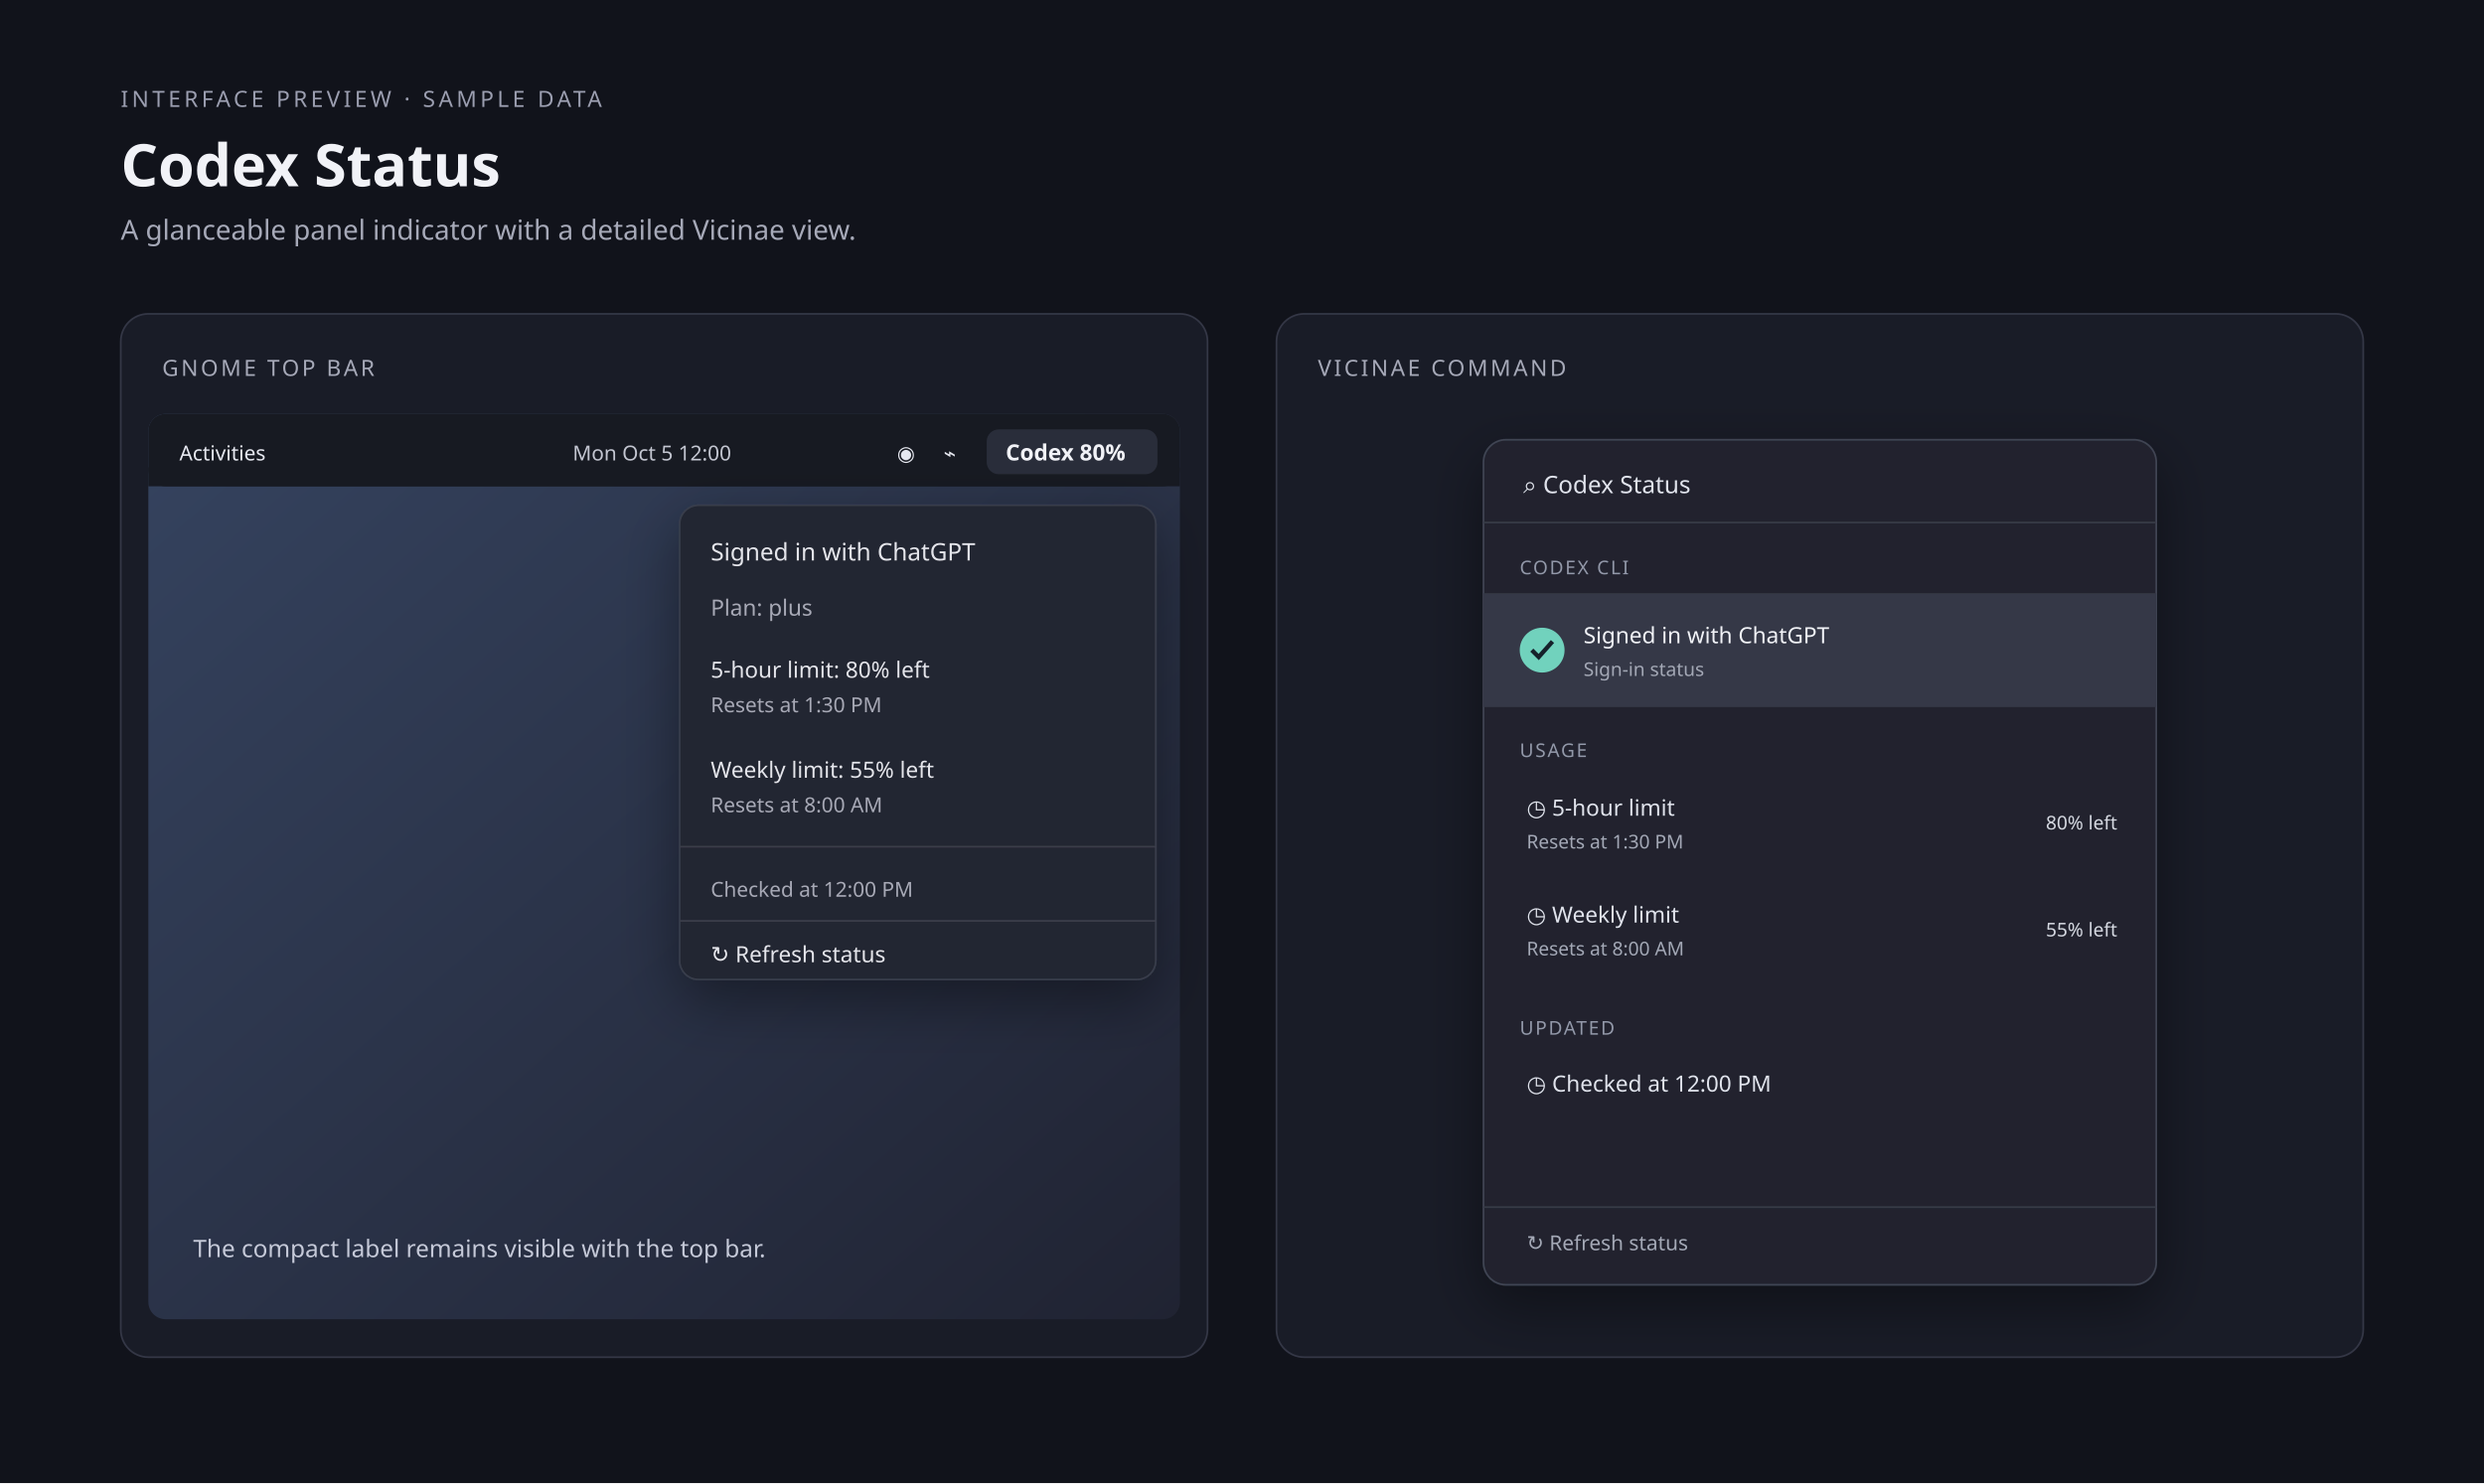
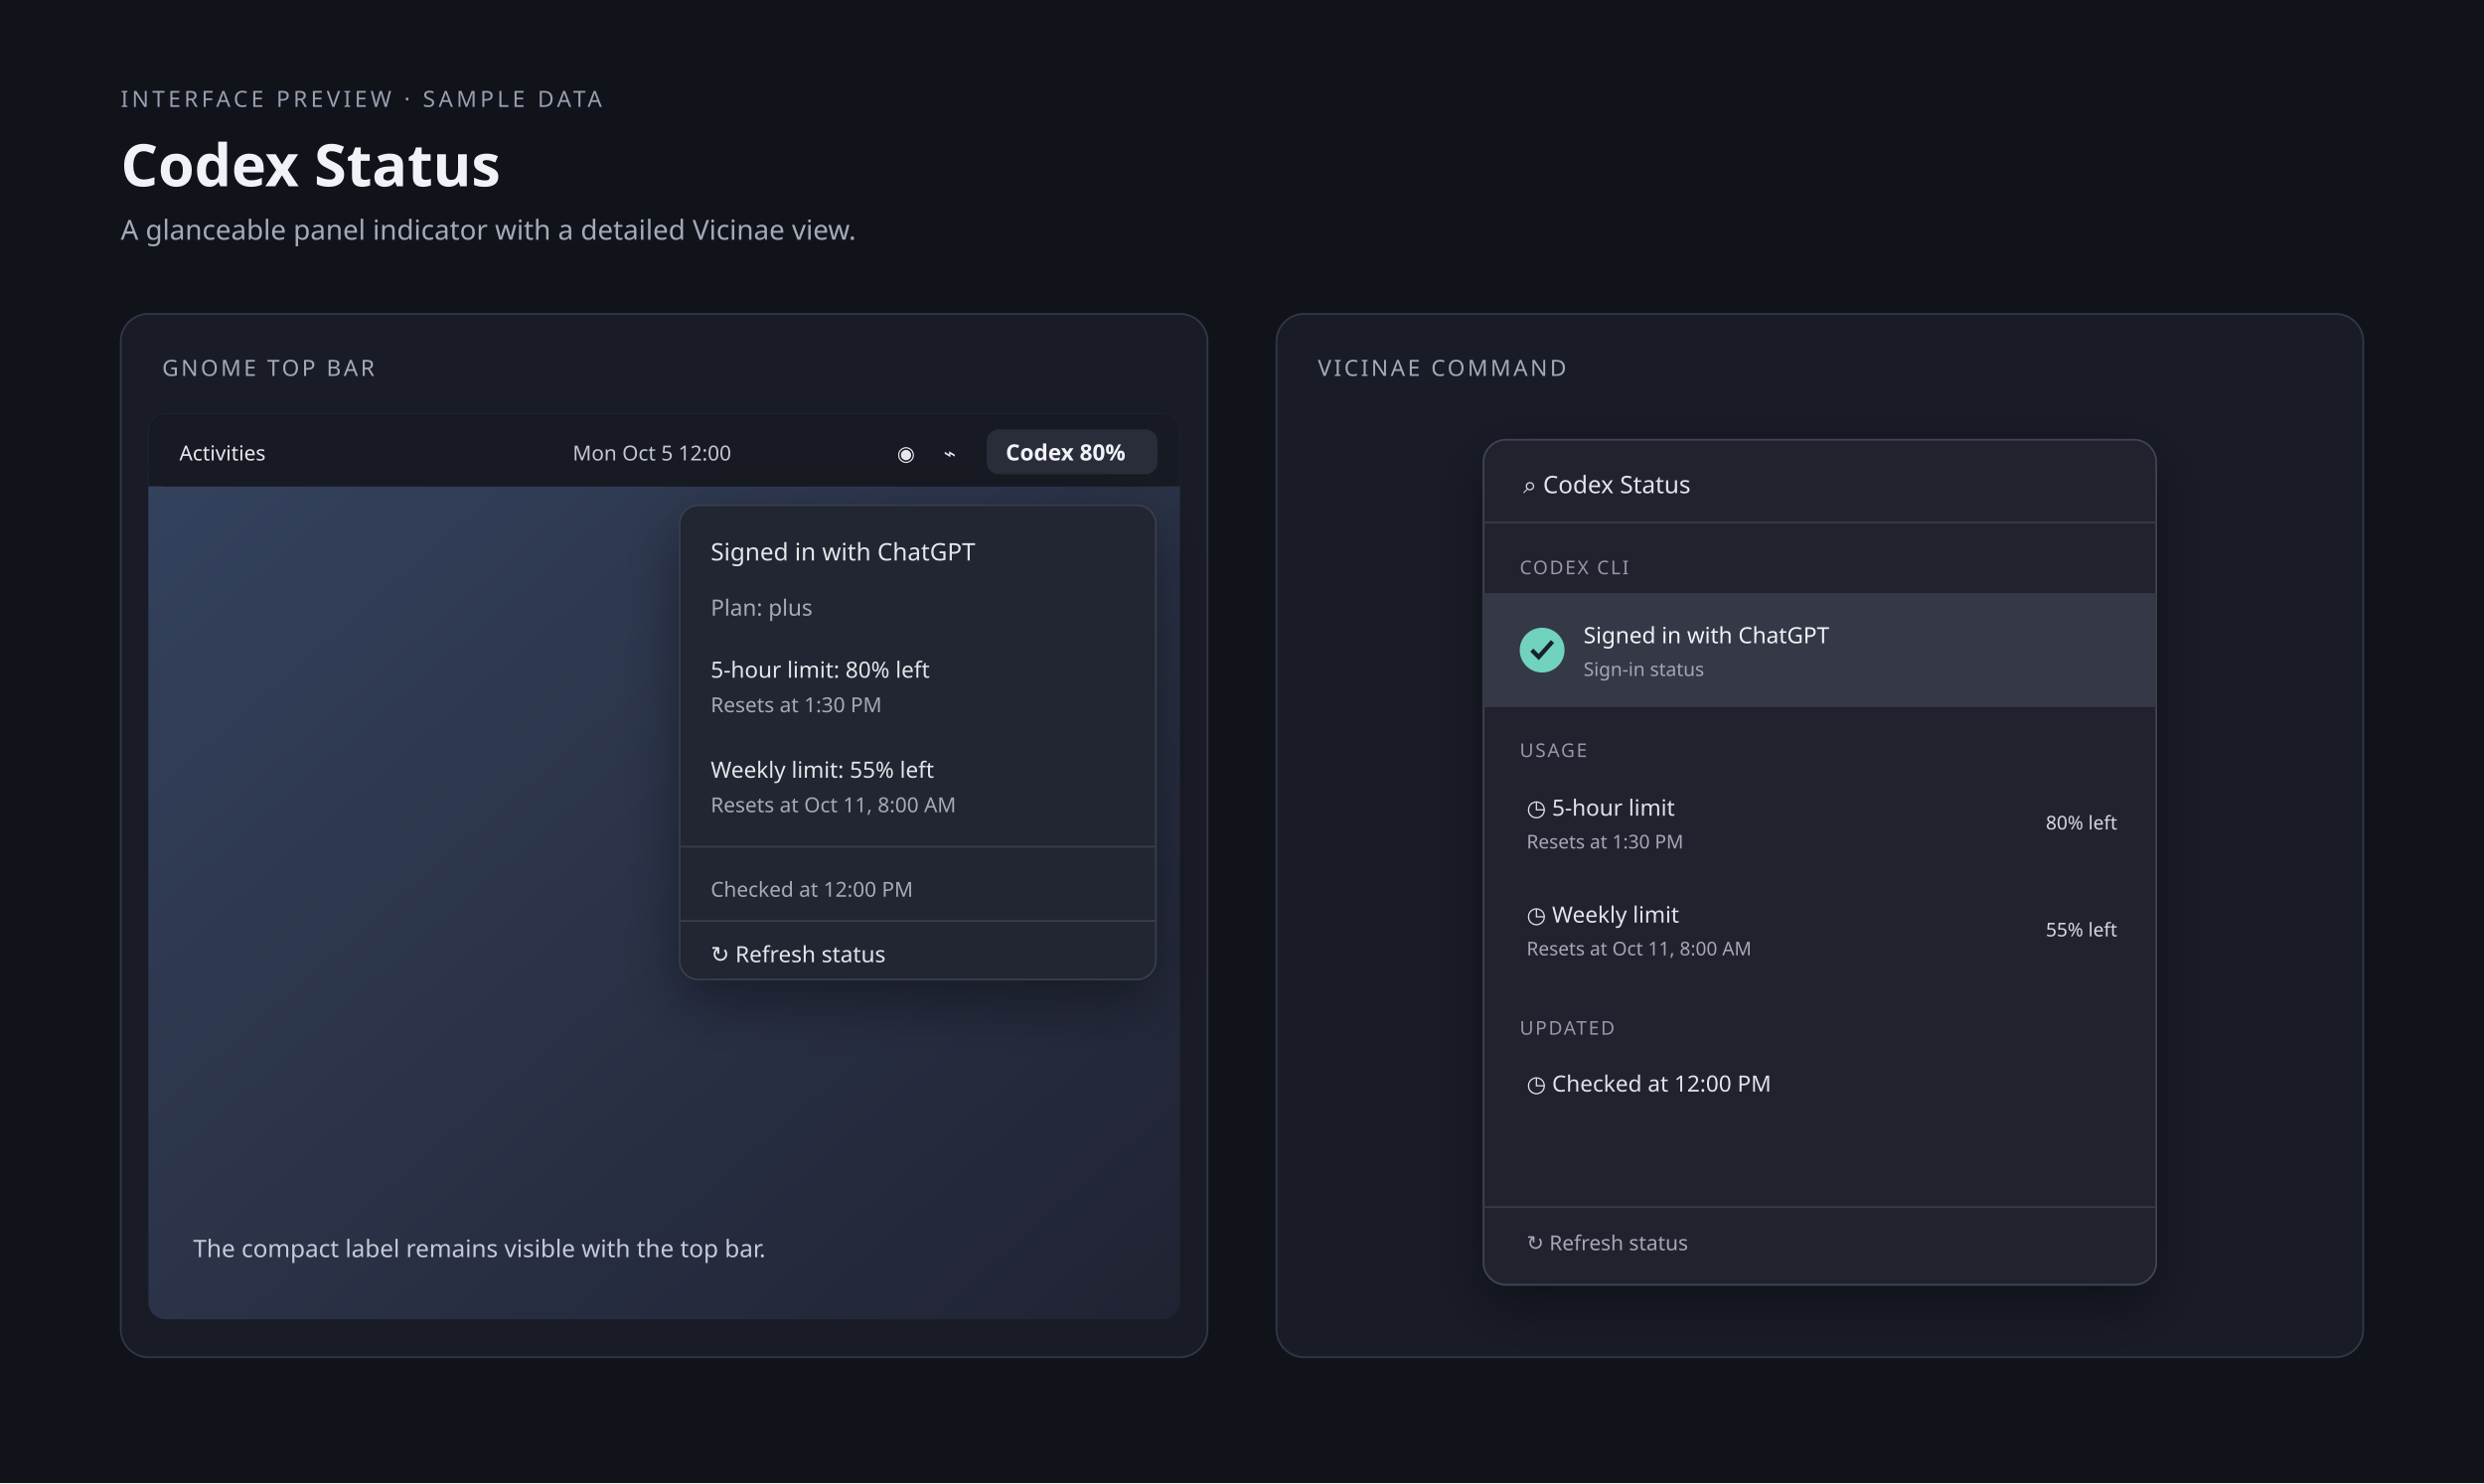
<svg xmlns="http://www.w3.org/2000/svg" width="1440" height="860" viewBox="0 0 1440 860" role="img" aria-labelledby="title description">
  <defs>
    <linearGradient id="desktop" x1="0" y1="0" x2="1" y2="1">
      <stop offset="0" stop-color="#35435f" />
      <stop offset="1" stop-color="#202332" />
    </linearGradient>
    <filter id="shadow" x="-20%" y="-20%" width="140%" height="150%">
      <feDropShadow dx="0" dy="12" stdDeviation="17" flood-color="#000" flood-opacity=".4" />
    </filter>
  </defs>
  <rect width="1440" height="860" fill="#11131b" />
  <text x="70" y="62" fill="#9b9eb0" font-family="sans-serif" font-size="13" letter-spacing="2">INTERFACE PREVIEW · SAMPLE DATA</text>
  <text x="70" y="108" fill="#f1f2f7" font-family="sans-serif" font-size="34" font-weight="650">Codex Status</text>
  <text x="70" y="139" fill="#a6a9b8" font-family="sans-serif" font-size="16">A glanceable panel indicator with a detailed Vicinae view.</text>
  <g transform="translate(70 182)">
    <rect width="630" height="605" rx="16" fill="#191c27" stroke="#343746" />
    <text x="24" y="36" fill="#a6a9b8" font-family="sans-serif" font-size="13" letter-spacing="1.5">GNOME TOP BAR</text>
    <rect x="16" y="58" width="598" height="525" rx="10" fill="url(#desktop)" />
    <rect x="16" y="58" width="598" height="42" rx="10" fill="#171a22" />
    <rect x="16" y="89" width="598" height="11" fill="#171a22" />
    <text x="34" y="85" fill="#e6e8f0" font-family="sans-serif" font-size="12">Activities</text>
    <text x="262" y="85" fill="#c3c6d1" font-family="sans-serif" font-size="12">Mon Oct 5 12:00</text>
    <text x="450" y="85" fill="#e6e8f0" font-family="sans-serif" font-size="12">◉</text>
    <text x="477" y="85" fill="#e6e8f0" font-family="sans-serif" font-size="12">⌁</text>
    <rect x="502" y="67" width="99" height="26" rx="7" fill="#292d3a" />
    <text x="513" y="85" fill="#f1f2f7" font-family="sans-serif" font-size="13" font-weight="600">Codex 80%</text>
    <g filter="url(#shadow)">
      <rect x="324" y="111" width="276" height="275" rx="11" fill="#222530" stroke="#393d4b" />
      <text x="342" y="143" fill="#e4e5eb" font-family="sans-serif" font-size="14">Signed in with ChatGPT</text>
      <text x="342" y="175" fill="#a7a9b6" font-family="sans-serif" font-size="13">Plan: plus</text>
      <text x="342" y="211" fill="#e4e5eb" font-family="sans-serif" font-size="13">5-hour limit: 80% left</text>
      <text x="342" y="231" fill="#a7a9b6" font-family="sans-serif" font-size="12">Resets at 1:30 PM</text>
      <text x="342" y="269" fill="#e4e5eb" font-family="sans-serif" font-size="13">Weekly limit: 55% left</text>
-       <text x="342" y="289" fill="#a7a9b6" font-family="sans-serif" font-size="12">Resets at 8:00 AM</text>
+       <text x="342" y="289" fill="#a7a9b6" font-family="sans-serif" font-size="12">Resets at Oct 11, 8:00 AM</text>
      <path d="M324 309h276" stroke="#3b3e4a" />
      <text x="342" y="338" fill="#a7a9b6" font-family="sans-serif" font-size="12">Checked at 12:00 PM</text>
      <path d="M324 352h276" stroke="#3b3e4a" />
      <text x="342" y="376" fill="#e4e5eb" font-family="sans-serif" font-size="13">↻  Refresh status</text>
    </g>
    <text x="42" y="547" fill="#c5c9d8" font-family="sans-serif" font-size="14">The compact label remains visible with the top bar.</text>
  </g>
  <g transform="translate(740 182)">
    <rect width="630" height="605" rx="16" fill="#191c27" stroke="#343746" />
    <text x="24" y="36" fill="#a6a9b8" font-family="sans-serif" font-size="13" letter-spacing="1.5">VICINAE COMMAND</text>
    <g filter="url(#shadow)">
      <rect x="120" y="73" width="390" height="490" rx="13" fill="#20232e" stroke="#404453" />
      <text x="143" y="104" fill="#e1e3ec" font-family="sans-serif" font-size="14">⌕  Codex Status</text>
      <path d="M120 121h390" stroke="#383b47" />
      <text x="141" y="151" fill="#9398a9" font-family="sans-serif" font-size="11" letter-spacing="1">CODEX CLI</text>
      <rect x="120" y="162" width="390" height="66" fill="#343846" />
      <circle cx="154" cy="195" r="13" fill="#71d2bd" />
      <path d="M148 195l4 4 8-9" fill="none" stroke="#14202c" stroke-width="2.5" />
      <text x="178" y="191" fill="#f1f2f7" font-family="sans-serif" font-size="13">Signed in with ChatGPT</text>
      <text x="178" y="210" fill="#a4a8b6" font-family="sans-serif" font-size="11">Sign-in status</text>
      <text x="141" y="257" fill="#9398a9" font-family="sans-serif" font-size="11" letter-spacing="1">USAGE</text>
      <text x="145" y="291" fill="#e1e3ec" font-family="sans-serif" font-size="13">◷  5-hour limit</text>
      <text x="145" y="310" fill="#a4a8b6" font-family="sans-serif" font-size="11">Resets at 1:30 PM</text>
      <text x="446" y="299" fill="#d6d8e1" font-family="sans-serif" font-size="11">80% left</text>
      <text x="145" y="353" fill="#e1e3ec" font-family="sans-serif" font-size="13">◷  Weekly limit</text>
-       <text x="145" y="372" fill="#a4a8b6" font-family="sans-serif" font-size="11">Resets at 8:00 AM</text>
+       <text x="145" y="372" fill="#a4a8b6" font-family="sans-serif" font-size="11">Resets at Oct 11, 8:00 AM</text>
      <text x="446" y="361" fill="#d6d8e1" font-family="sans-serif" font-size="11">55% left</text>
      <text x="141" y="418" fill="#9398a9" font-family="sans-serif" font-size="11" letter-spacing="1">UPDATED</text>
      <text x="145" y="451" fill="#e1e3ec" font-family="sans-serif" font-size="13">◷  Checked at 12:00 PM</text>
      <path d="M120 518h390" stroke="#383b47" />
      <text x="145" y="543" fill="#a4a8b6" font-family="sans-serif" font-size="12">↻  Refresh status</text>
    </g>
  </g>
</svg>
